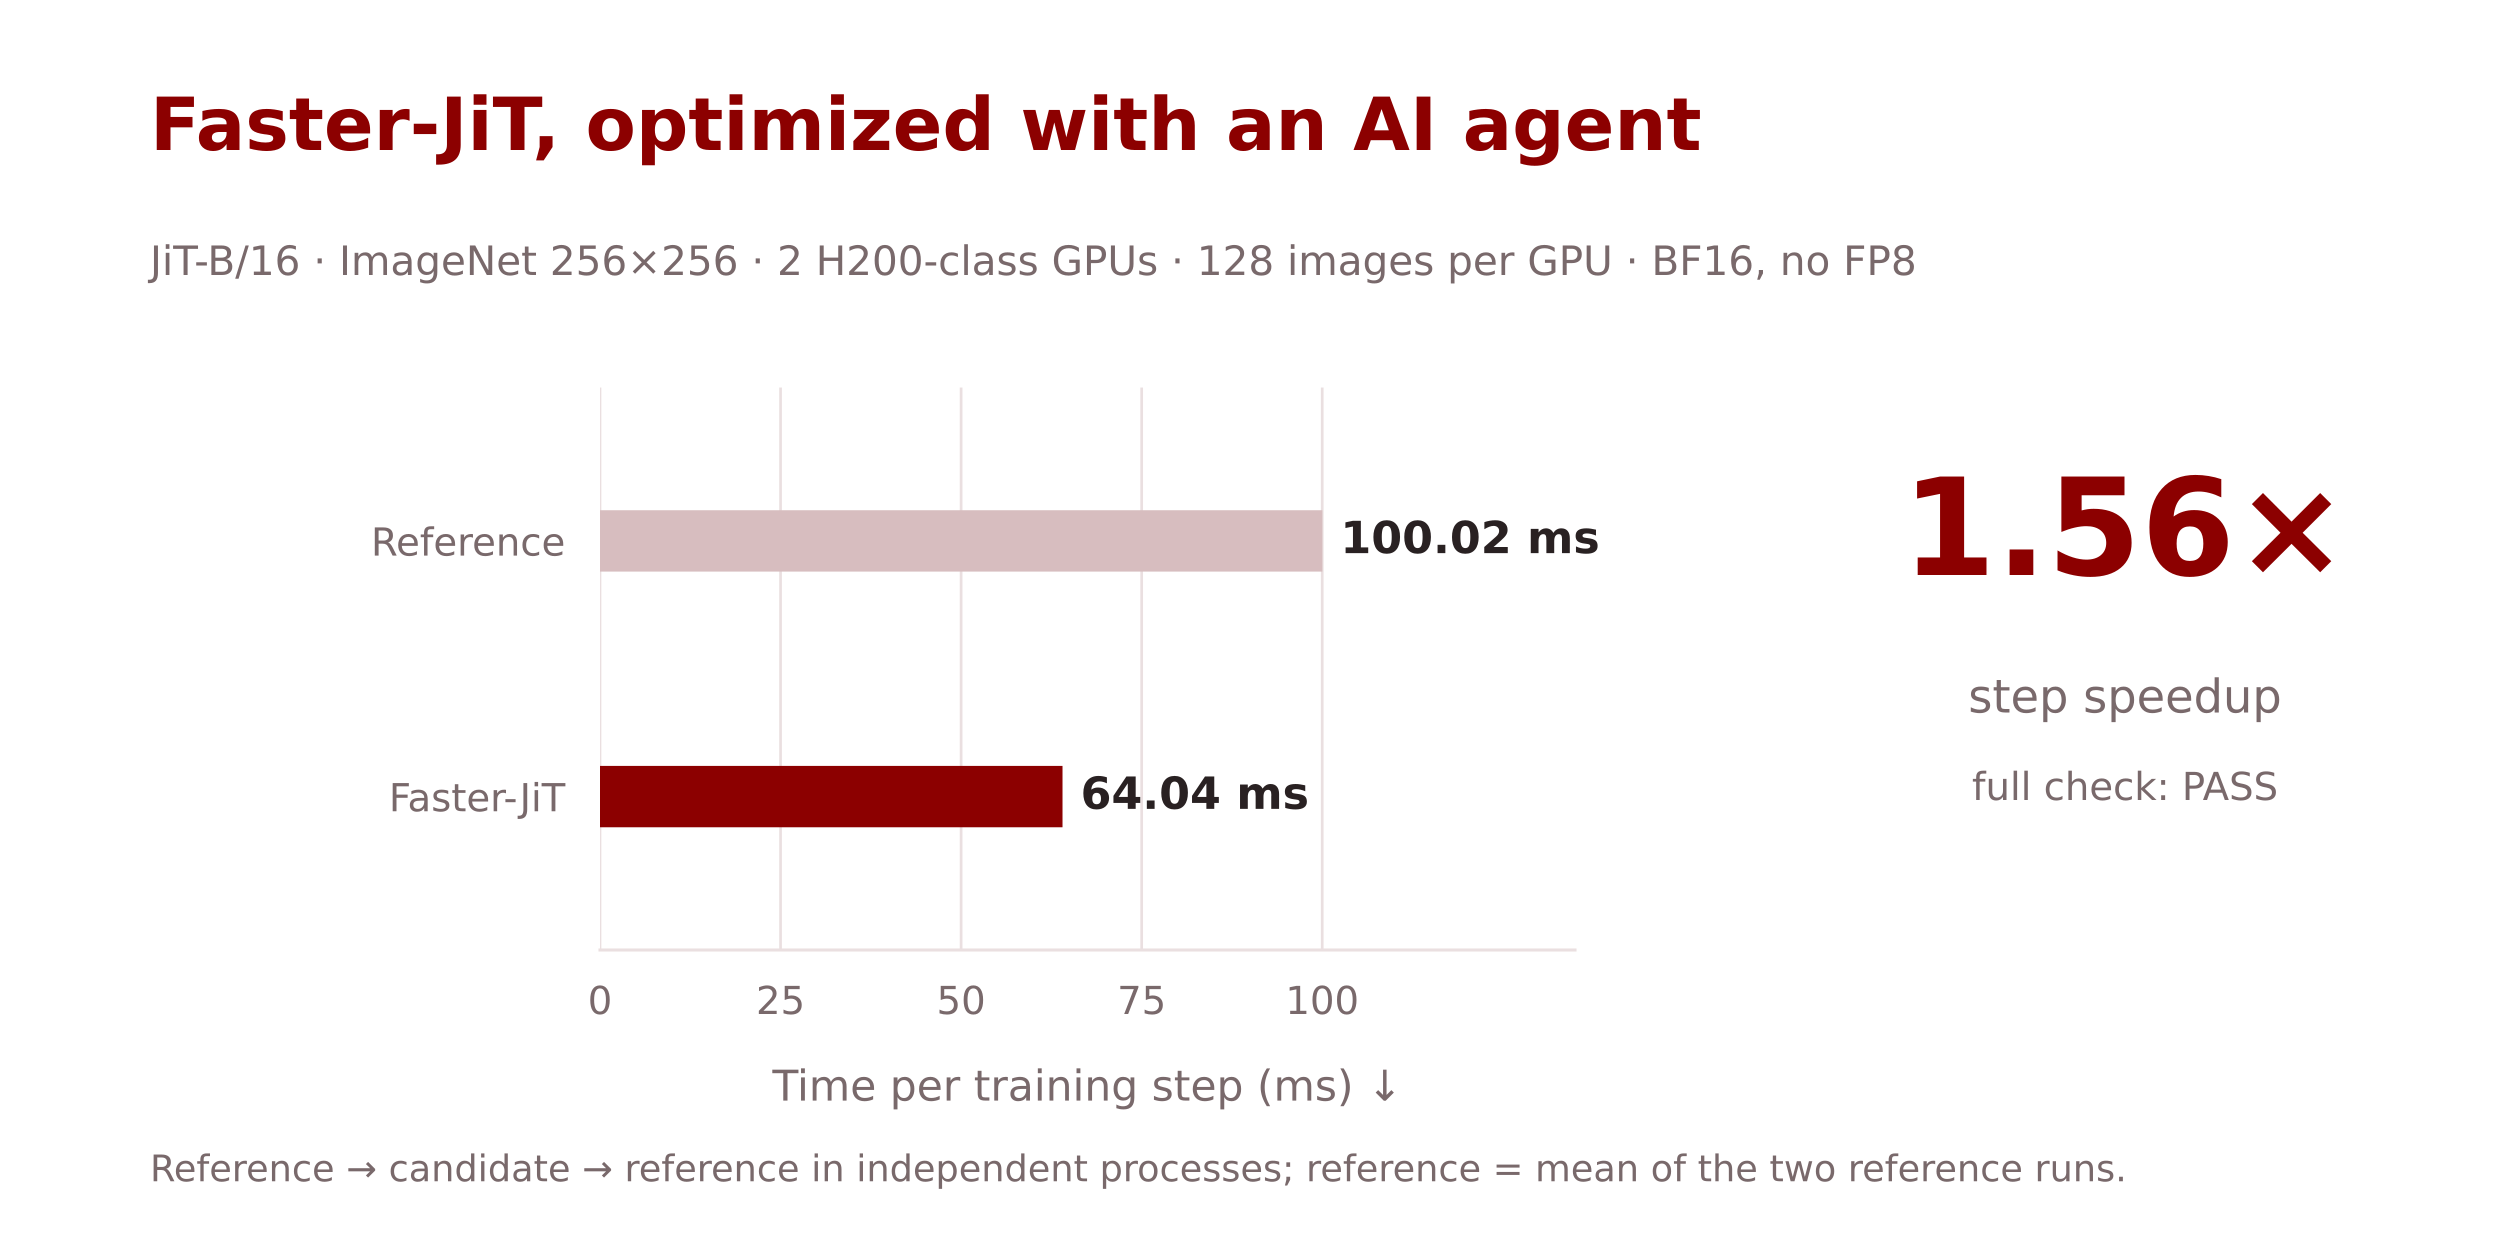
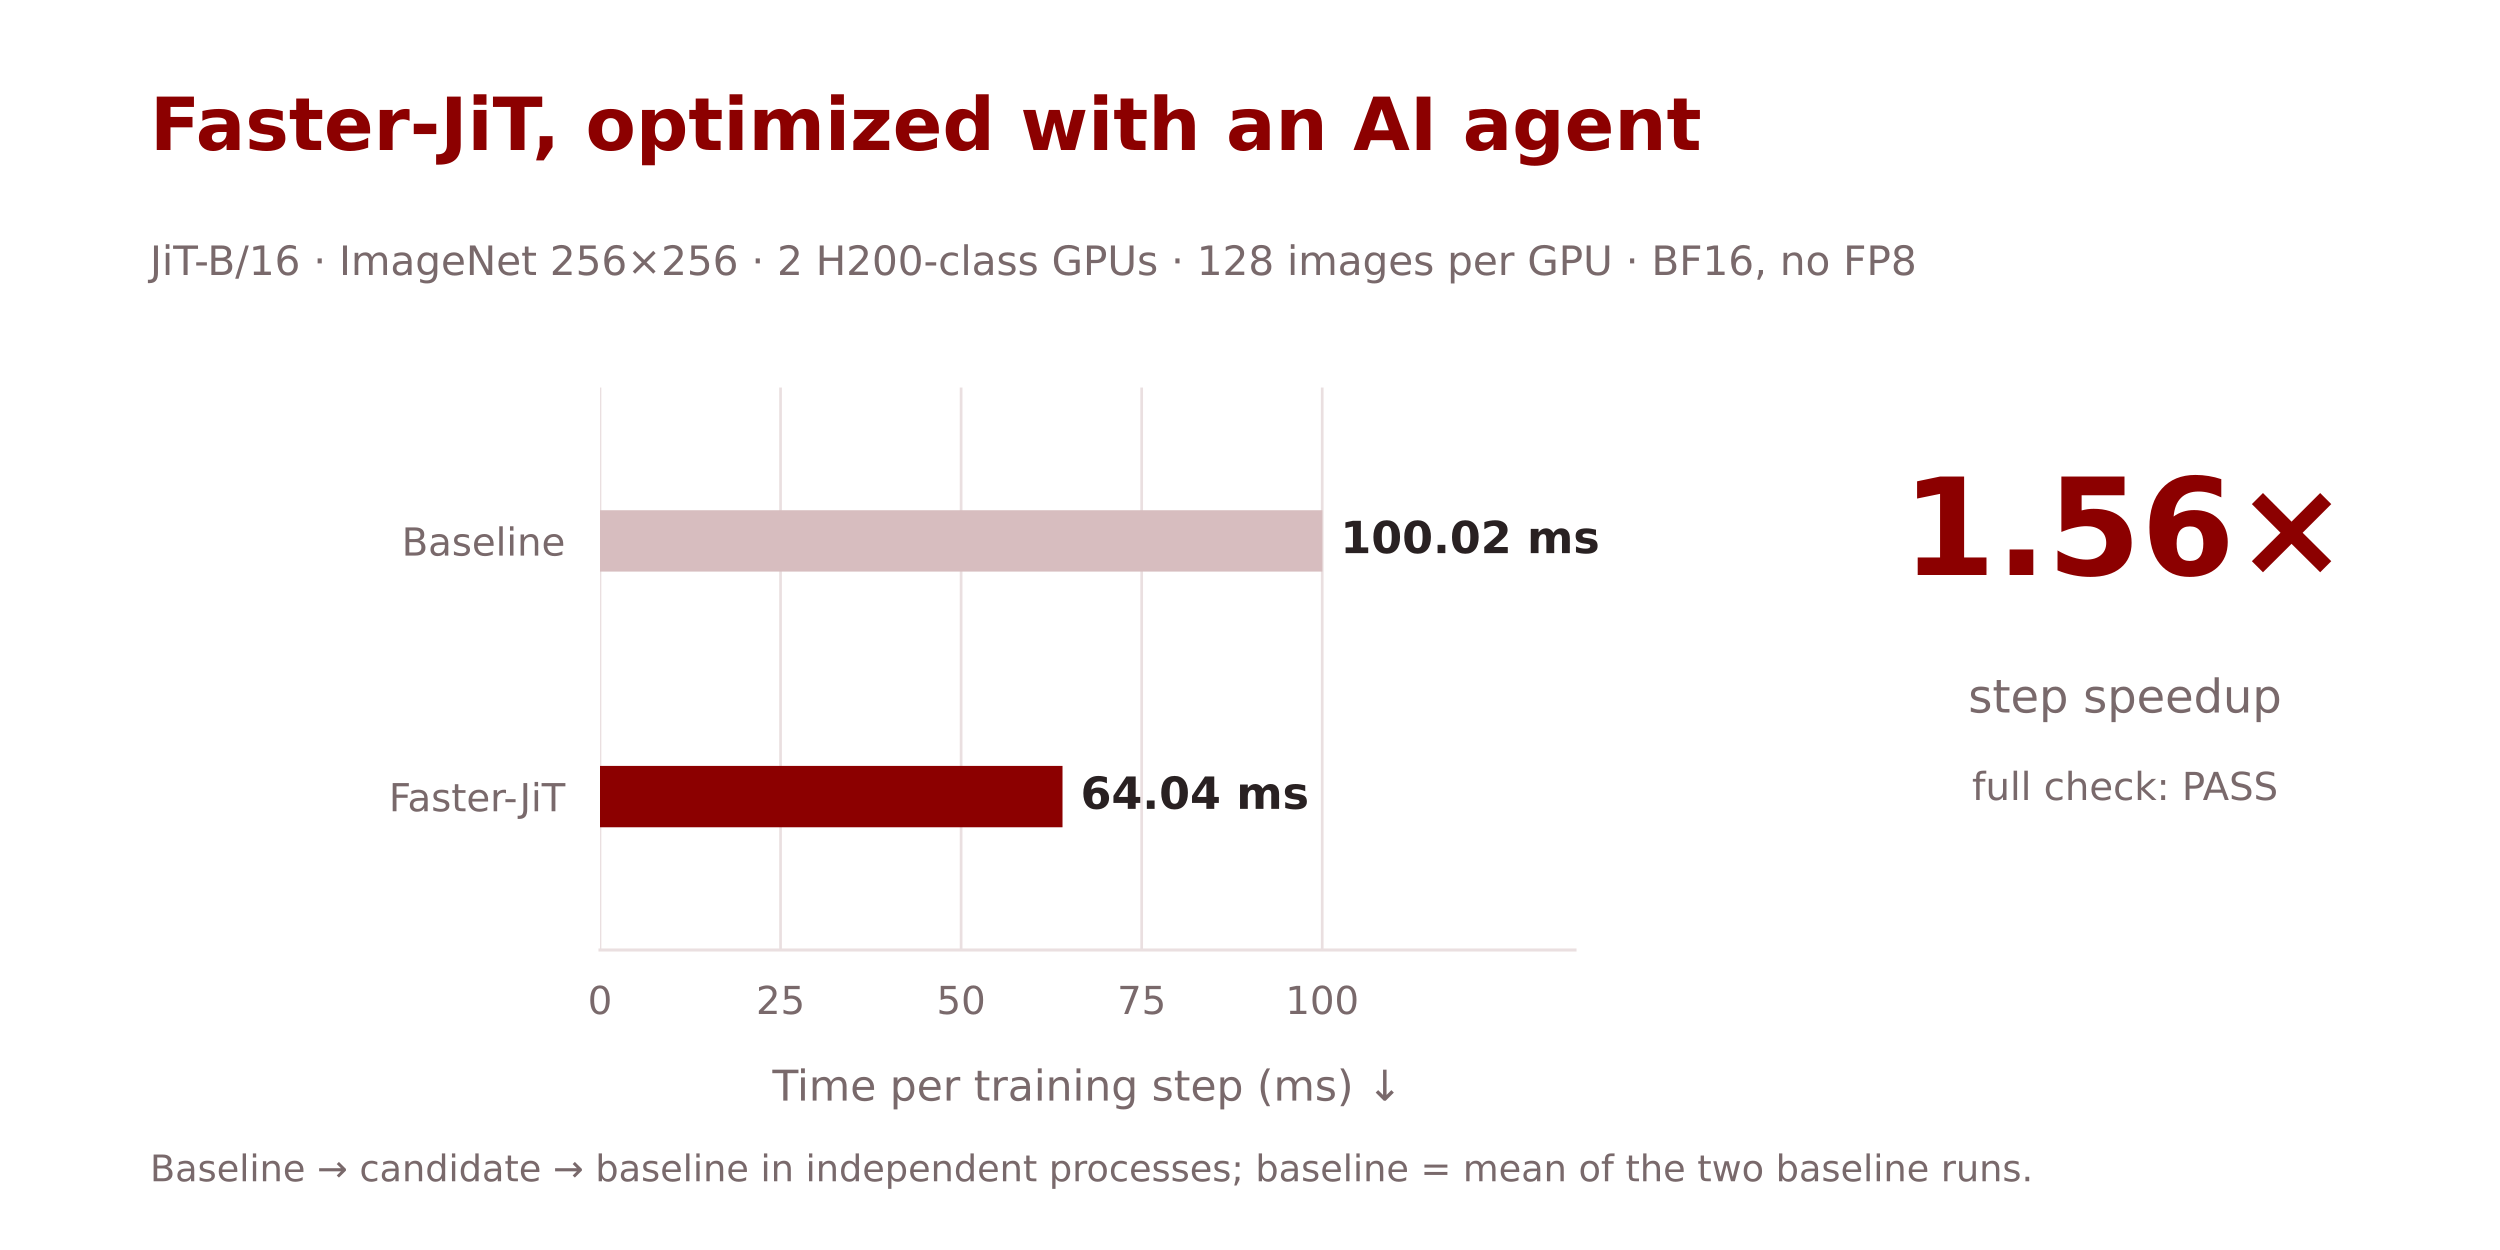
<svg xmlns="http://www.w3.org/2000/svg" width="648pt" height="324pt" viewBox="0 0 648 324" version="1.1">
  <defs>
    <style type="text/css">*{stroke-linejoin: round; stroke-linecap: butt}</style>
  </defs>
  <g id="figure_1">
    <g id="patch_1">
      <path d="M 0 324 L 648 324 L 648 0 L 0 0 z " style="fill: #ffffff" />
    </g>
    <g id="axes_1">
      <g id="patch_2">
        <path d="M 155.52 246.24 L 408.24 246.24 L 408.24 100.44 L 155.52 100.44 z " style="fill: #ffffff" />
      </g>
      <g id="matplotlib.axis_1">
        <g id="xtick_1">
          <g id="line2d_1">
            <path d="M 155.52 246.24 L 155.52 100.44 " clip-path="url(#pf28b361591)" style="fill: none; stroke: #eadfe0; stroke-width: 0.7; stroke-linecap: square" />
          </g>
          <g id="line2d_2" />
          <g id="text_1">
            <text style="font-size: 10px; font-family: 'DejaVu Sans'; text-anchor: middle; fill: #79696b" x="155.52" y="262.838" transform="rotate(-0 155.52 262.8384)">0</text>
          </g>
        </g>
        <g id="xtick_2">
          <g id="line2d_3">
            <path d="M 202.32 246.24 L 202.32 100.44 " clip-path="url(#pf28b361591)" style="fill: none; stroke: #eadfe0; stroke-width: 0.7; stroke-linecap: square" />
          </g>
          <g id="line2d_4" />
          <g id="text_2">
            <text style="font-size: 10px; font-family: 'DejaVu Sans'; text-anchor: middle; fill: #79696b" x="202.32" y="262.838" transform="rotate(-0 202.32 262.8384)">25</text>
          </g>
        </g>
        <g id="xtick_3">
          <g id="line2d_5">
            <path d="M 249.12 246.24 L 249.12 100.44 " clip-path="url(#pf28b361591)" style="fill: none; stroke: #eadfe0; stroke-width: 0.7; stroke-linecap: square" />
          </g>
          <g id="line2d_6" />
          <g id="text_3">
            <text style="font-size: 10px; font-family: 'DejaVu Sans'; text-anchor: middle; fill: #79696b" x="249.12" y="262.838" transform="rotate(-0 249.12 262.8384)">50</text>
          </g>
        </g>
        <g id="xtick_4">
          <g id="line2d_7">
            <path d="M 295.92 246.24 L 295.92 100.44 " clip-path="url(#pf28b361591)" style="fill: none; stroke: #eadfe0; stroke-width: 0.7; stroke-linecap: square" />
          </g>
          <g id="line2d_8" />
          <g id="text_4">
            <text style="font-size: 10px; font-family: 'DejaVu Sans'; text-anchor: middle; fill: #79696b" x="295.92" y="262.838" transform="rotate(-0 295.92 262.8384)">75</text>
          </g>
        </g>
        <g id="xtick_5">
          <g id="line2d_9">
            <path d="M 342.72 246.24 L 342.72 100.44 " clip-path="url(#pf28b361591)" style="fill: none; stroke: #eadfe0; stroke-width: 0.7; stroke-linecap: square" />
          </g>
          <g id="line2d_10" />
          <g id="text_5">
            <text style="font-size: 10px; font-family: 'DejaVu Sans'; text-anchor: middle; fill: #79696b" x="342.72" y="262.838" transform="rotate(-0 342.72 262.8384)">100</text>
          </g>
        </g>
        <g id="text_6">
          <text style="font-size: 11px; font-family: 'DejaVu Sans'; text-anchor: middle; fill: #79696b" x="281.88" y="285.276" transform="rotate(-0 281.88 285.2764)">Time per training step (ms) ↓</text>
        </g>
      </g>
      <g id="matplotlib.axis_2">
        <g id="ytick_1">
          <g id="line2d_11" />
          <g id="text_7">
-             <text style="font-size: 10px; font-family: 'DejaVu Sans'; text-anchor: end; fill: #79696b" x="146.52" y="144.003" transform="rotate(-0 146.52 144.0029)">Reference</text>
+             <text style="font-size: 10px; font-family: 'DejaVu Sans'; text-anchor: end; fill: #79696b" x="146.52" y="144.003" transform="rotate(-0 146.52 144.0029)">Baseline</text>
          </g>
        </g>
        <g id="ytick_2">
          <g id="line2d_12" />
          <g id="text_8">
            <text style="font-size: 10px; font-family: 'DejaVu Sans'; text-anchor: end; fill: #79696b" x="146.52" y="210.276" transform="rotate(-0 146.52 210.2756)">Faster-JiT</text>
          </g>
        </g>
      </g>
      <g id="patch_3">
        <path d="M 155.52 246.24 L 408.24 246.24 " style="fill: none; stroke: #eadfe0; stroke-width: 0.8; stroke-linejoin: miter; stroke-linecap: square" />
      </g>
      <g id="patch_4">
        <path d="M 155.52 148.156 L 342.757 148.156 L 342.757 132.251 L 155.52 132.251 z " clip-path="url(#pf28b361591)" style="fill: #d7bdbf" />
      </g>
      <g id="patch_5">
        <path d="M 155.52 214.429 L 275.403 214.429 L 275.403 198.524 L 155.52 198.524 z " clip-path="url(#pf28b361591)" style="fill: #8c0000" />
      </g>
      <g id="text_9">
        <text style="font-weight: 700; font-size: 11.5px; font-family: 'DejaVu Sans'; text-anchor: start; fill: #292122" x="347.437" y="143.377" transform="rotate(-0 347.4374 143.3769)">100.02 ms</text>
      </g>
      <g id="text_10">
        <text style="font-weight: 700; font-size: 11.5px; font-family: 'DejaVu Sans'; text-anchor: start; fill: #292122" x="280.083" y="209.65" transform="rotate(-0 280.0829 209.6496)">64.04 ms</text>
      </g>
    </g>
    <g id="text_11">
      <text style="font-weight: 700; font-size: 19px; font-family: 'DejaVu Sans'; text-anchor: start; fill: #8c0000" x="38.88" y="38.88" transform="rotate(-0 38.88 38.88)">Faster-JiT, optimized with an AI agent</text>
    </g>
    <g id="text_12">
      <text style="font-size: 10.5px; font-family: 'DejaVu Sans'; text-anchor: start; fill: #79696b" x="38.88" y="71.28" transform="rotate(-0 38.88 71.28)">JiT-B/16 · ImageNet 256×256 · 2 H200-class GPUs · 128 images per GPU · BF16, no FP8</text>
    </g>
    <g id="text_13">
      <text style="font-weight: 700; font-size: 35px; font-family: 'DejaVu Sans'; text-anchor: middle; fill: #8c0000" x="550.8" y="149.04" transform="rotate(-0 550.8 149.04)">1.56×</text>
    </g>
    <g id="text_14">
      <text style="font-size: 12px; font-family: 'DejaVu Sans'; text-anchor: middle; fill: #79696b" x="550.8" y="184.68" transform="rotate(-0 550.8 184.68)">step speedup</text>
    </g>
    <g id="text_15">
      <text style="font-size: 10px; font-family: 'DejaVu Sans'; text-anchor: middle; fill: #79696b" x="550.8" y="207.36" transform="rotate(-0 550.8 207.36)">full check: PASS</text>
    </g>
    <g id="text_16">
-       <text style="font-size: 9.5px; font-family: 'DejaVu Sans'; text-anchor: start; fill: #79696b" x="38.88" y="306.18" transform="rotate(-0 38.88 306.18)">Reference → candidate → reference in independent processes; reference = mean of the two reference runs.</text>
+       <text style="font-size: 9.5px; font-family: 'DejaVu Sans'; text-anchor: start; fill: #79696b" x="38.88" y="306.18" transform="rotate(-0 38.88 306.18)">Baseline → candidate → baseline in independent processes; baseline = mean of the two baseline runs.</text>
    </g>
  </g>
  <defs>
    <clipPath id="pf28b361591">
      <rect x="155.52" y="100.44" width="252.72" height="145.8" />
    </clipPath>
  </defs>
</svg>
